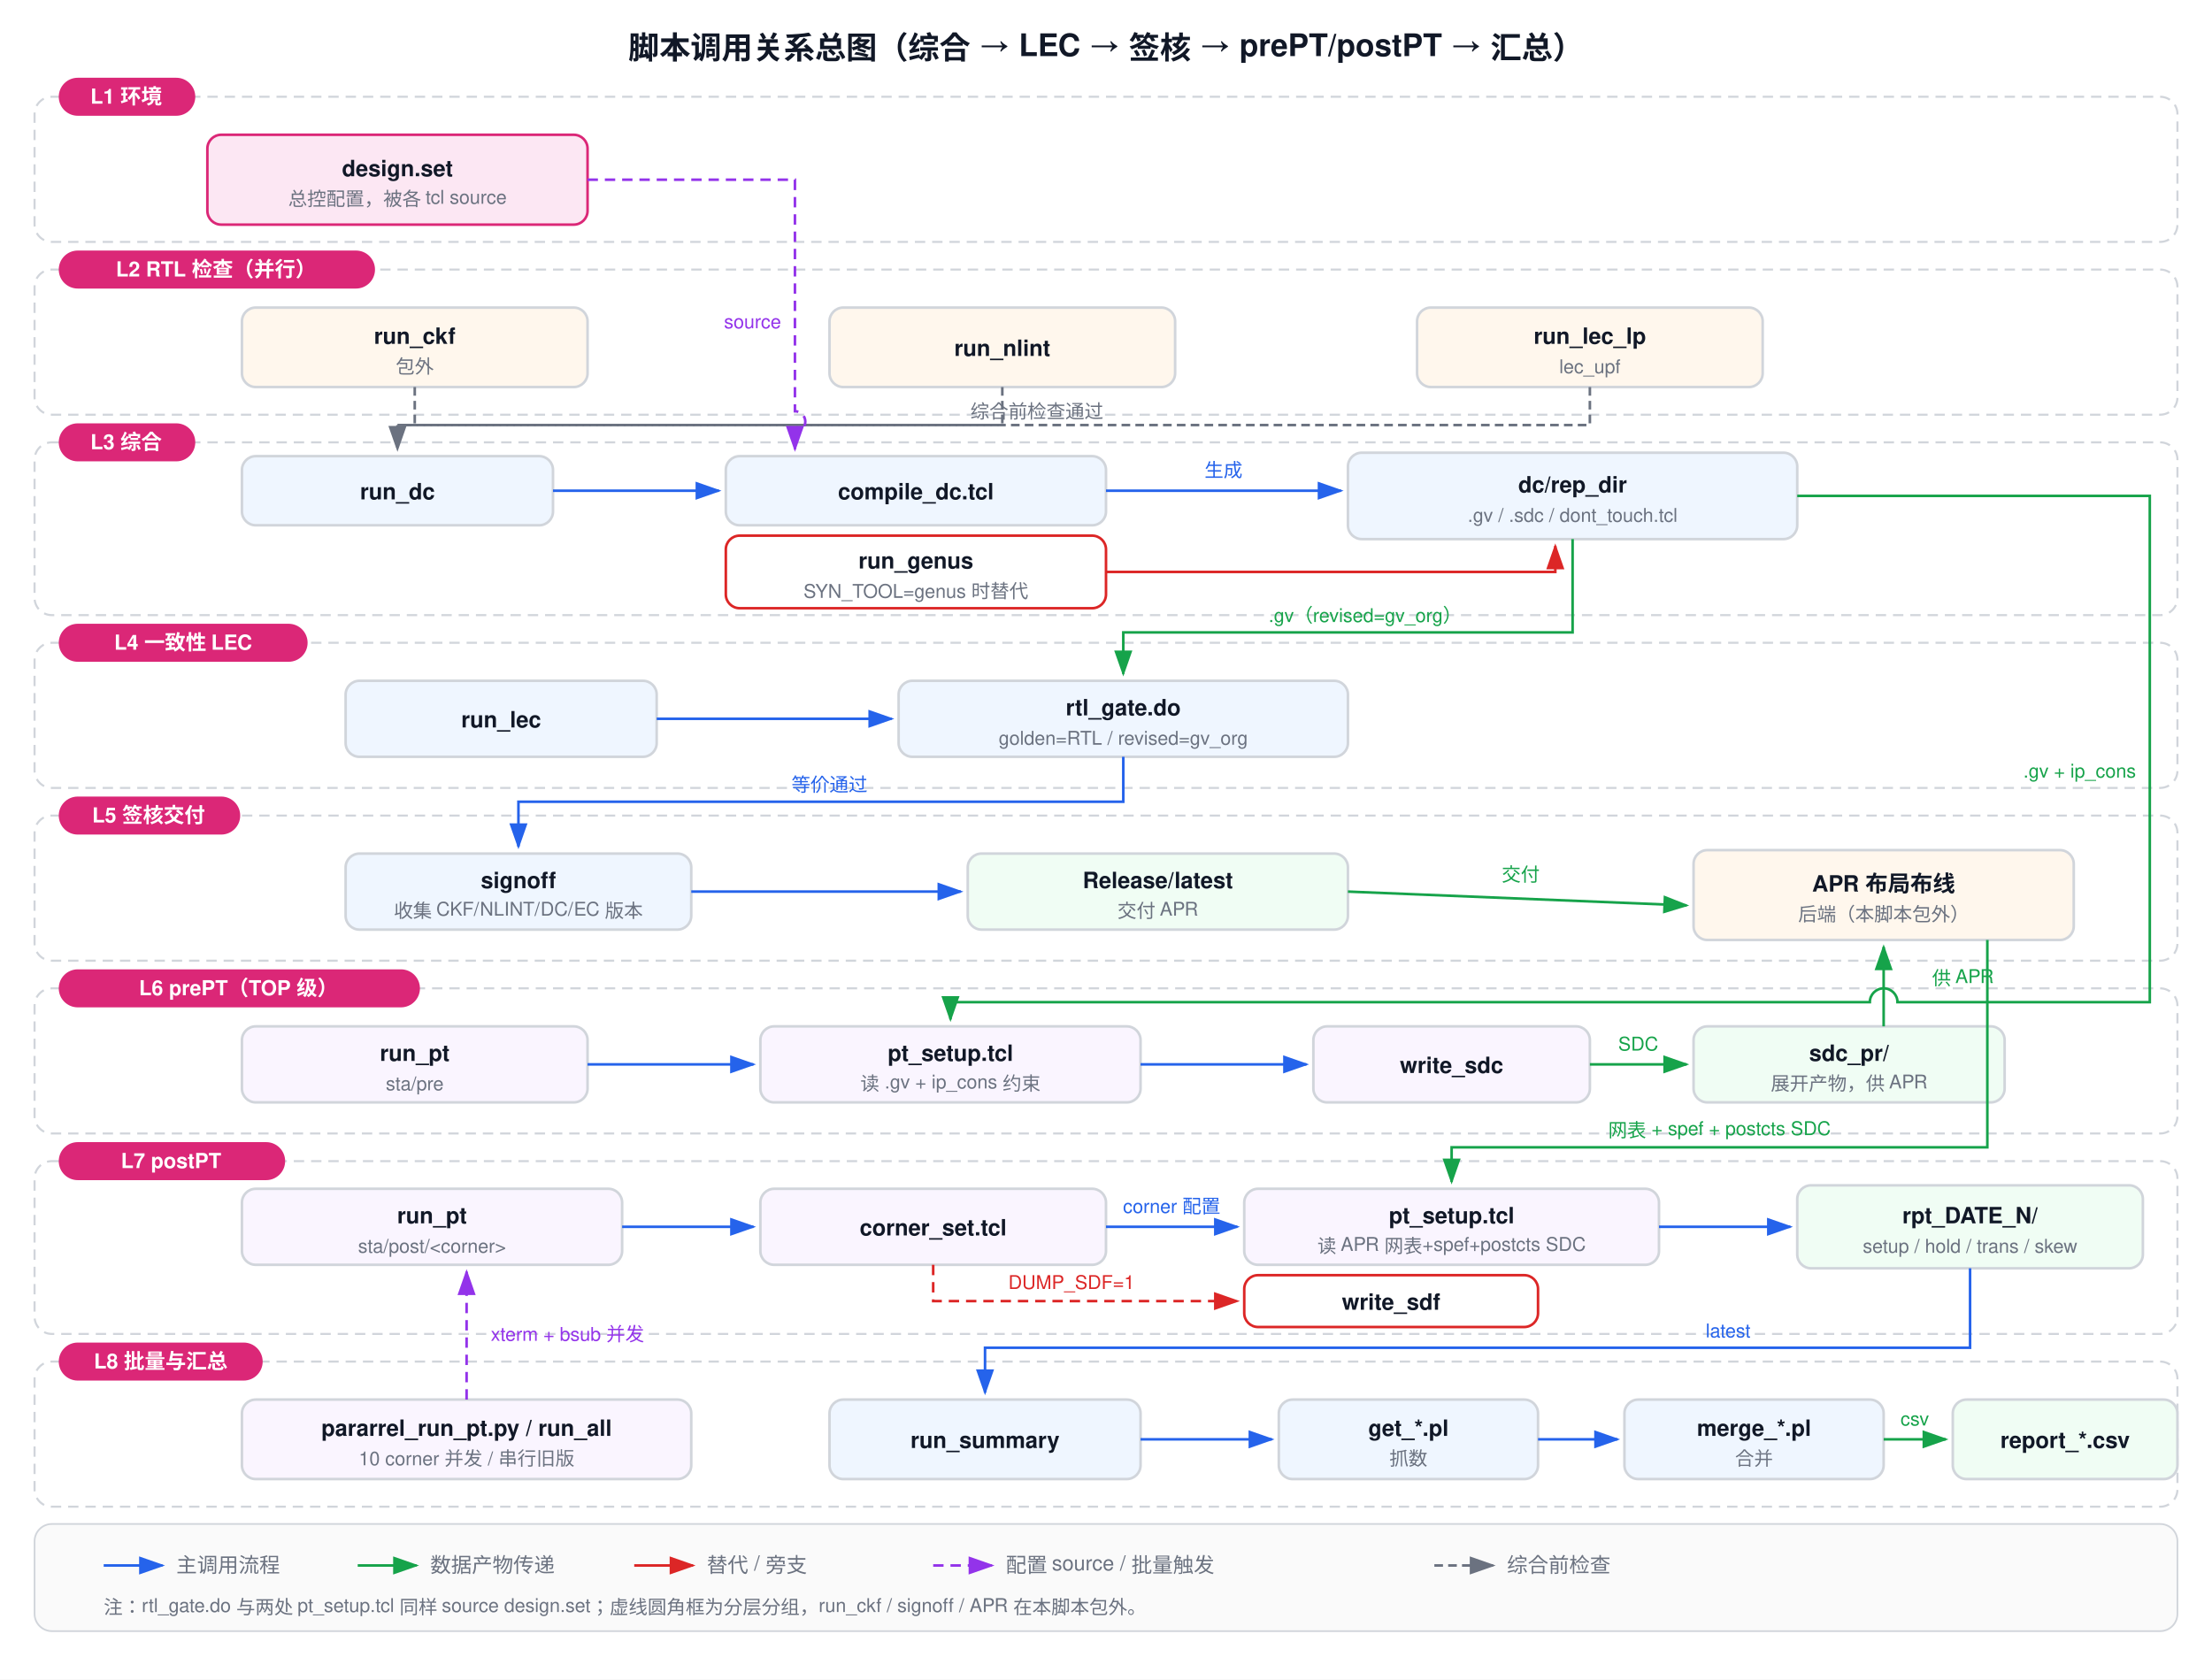
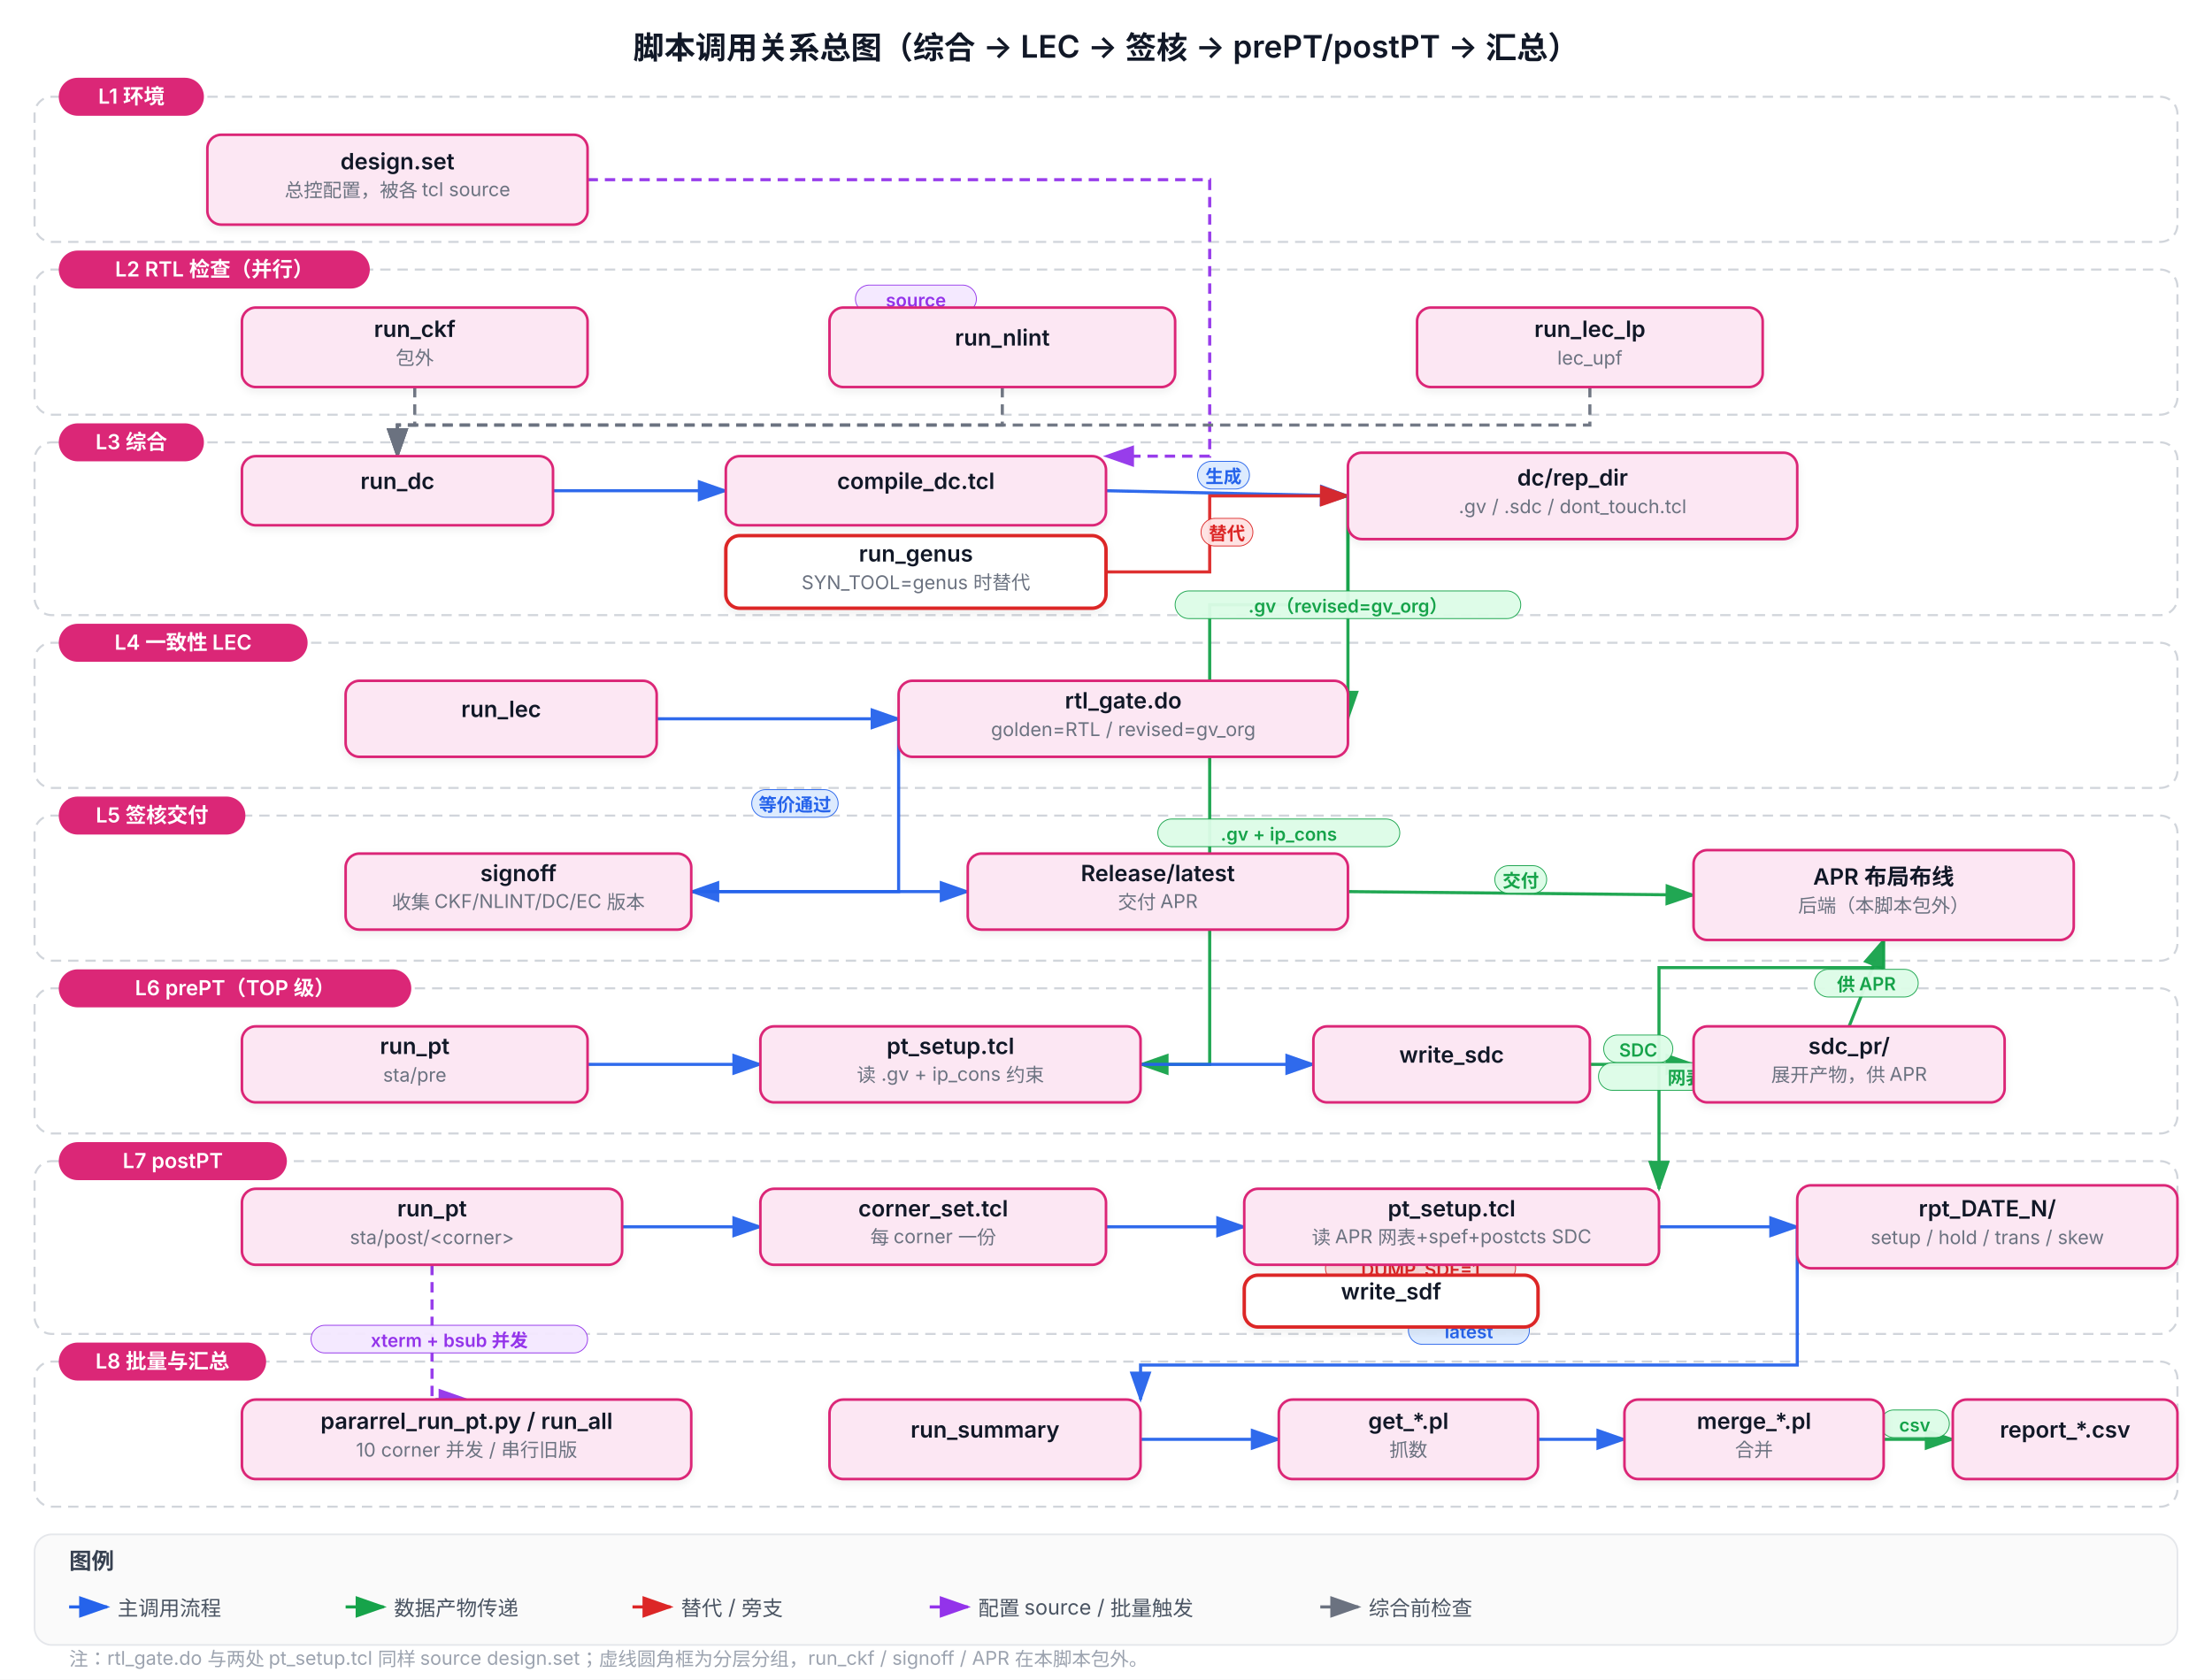
- <svg xmlns="http://www.w3.org/2000/svg" viewBox="0 0 1280 972" width="1280" height="972">
+ <svg xmlns="http://www.w3.org/2000/svg" viewBox="0 0 1280 972" width="1280" height="972" role="img" aria-label="脚本调用关系总图">
  <style>
-     text { font-family: 'Helvetica Neue', Helvetica, Arial, 'PingFang SC', 'Microsoft YaHei', 'Microsoft JhengHei', 'SimHei', sans-serif; }
+     text { font-family: -apple-system, BlinkMacSystemFont, "Segoe UI", "PingFang SC", "Microsoft YaHei", sans-serif; }
+     .node { transition: all 0.2s ease; }
+     .node:hover rect { filter: drop-shadow(0 4px 8px rgba(0,0,0,0.12)); stroke-width: 2.2; }
+     .node:hover text { fill: #db2777; }
  </style>
  <defs>
+     <filter id="soft-shadow" x="-20%" y="-20%" width="140%" height="140%">
+       <feDropShadow dx="0" dy="2" stdDeviation="2.5" flood-color="#000000" flood-opacity="0.07" />
+     </filter>
    <marker id="arrow-blue" markerWidth="10" markerHeight="7" refX="9" refY="3.5" orient="auto">
      <polygon points="0 0, 10 3.5, 0 7" fill="#2563eb" />
    </marker>
    <marker id="arrow-green" markerWidth="10" markerHeight="7" refX="9" refY="3.5" orient="auto">
      <polygon points="0 0, 10 3.5, 0 7" fill="#16a34a" />
    </marker>
    <marker id="arrow-red" markerWidth="10" markerHeight="7" refX="9" refY="3.5" orient="auto">
      <polygon points="0 0, 10 3.5, 0 7" fill="#dc2626" />
    </marker>
    <marker id="arrow-purple" markerWidth="10" markerHeight="7" refX="9" refY="3.5" orient="auto">
      <polygon points="0 0, 10 3.5, 0 7" fill="#9333ea" />
    </marker>
    <marker id="arrow-gray" markerWidth="10" markerHeight="7" refX="9" refY="3.5" orient="auto">
      <polygon points="0 0, 10 3.5, 0 7" fill="#6b7280" />
    </marker>
  </defs>
  <rect width="1280" height="972" fill="#ffffff" />
-   <text x="640" y="34" text-anchor="middle" font-size="18" font-weight="600" fill="#111827">脚本调用关系总图（综合 → LEC → 签核 → prePT/postPT → 汇总）</text>
+   <text x="640.0" y="34" text-anchor="middle" font-size="18" font-weight="600" fill="#111827">脚本调用关系总图（综合 → LEC → 签核 → prePT/postPT → 汇总）</text>
  <rect x="20" y="56" width="1240" height="84" rx="10" ry="10" fill="none" stroke="#d1d5db" stroke-width="1.2" stroke-dasharray="6,4" />
-   <rect x="34" y="45" width="79" height="22" rx="11" ry="11" fill="#db2777" />
-   <text x="73" y="60" text-anchor="middle" font-size="12" font-weight="600" fill="#ffffff">L1 环境</text>
+   <rect x="34" y="45" width="84" height="22" rx="11" ry="11" fill="#db2777" />
+   <text x="76.0" y="60" text-anchor="middle" font-size="12" font-weight="600" fill="#ffffff">L1 环境</text>
  <rect x="20" y="156" width="1240" height="84" rx="10" ry="10" fill="none" stroke="#d1d5db" stroke-width="1.2" stroke-dasharray="6,4" />
-   <rect x="34" y="145" width="183" height="22" rx="11" ry="11" fill="#db2777" />
-   <text x="125" y="160" text-anchor="middle" font-size="12" font-weight="600" fill="#ffffff">L2 RTL 检查（并行）</text>
+   <rect x="34" y="145" width="180" height="22" rx="11" ry="11" fill="#db2777" />
+   <text x="124.0" y="160" text-anchor="middle" font-size="12" font-weight="600" fill="#ffffff">L2 RTL 检查（并行）</text>
  <rect x="20" y="256" width="1240" height="100" rx="10" ry="10" fill="none" stroke="#d1d5db" stroke-width="1.2" stroke-dasharray="6,4" />
-   <rect x="34" y="245" width="79" height="22" rx="11" ry="11" fill="#db2777" />
-   <text x="73" y="260" text-anchor="middle" font-size="12" font-weight="600" fill="#ffffff">L3 综合</text>
+   <rect x="34" y="245" width="84" height="22" rx="11" ry="11" fill="#db2777" />
+   <text x="76.0" y="260" text-anchor="middle" font-size="12" font-weight="600" fill="#ffffff">L3 综合</text>
  <rect x="20" y="372" width="1240" height="84" rx="10" ry="10" fill="none" stroke="#d1d5db" stroke-width="1.2" stroke-dasharray="6,4" />
  <rect x="34" y="361" width="144" height="22" rx="11" ry="11" fill="#db2777" />
-   <text x="106" y="376" text-anchor="middle" font-size="12" font-weight="600" fill="#ffffff">L4 一致性 LEC</text>
+   <text x="106.0" y="376" text-anchor="middle" font-size="12" font-weight="600" fill="#ffffff">L4 一致性 LEC</text>
  <rect x="20" y="472" width="1240" height="84" rx="10" ry="10" fill="none" stroke="#d1d5db" stroke-width="1.2" stroke-dasharray="6,4" />
-   <rect x="34" y="461" width="105" height="22" rx="11" ry="11" fill="#db2777" />
-   <text x="86" y="476" text-anchor="middle" font-size="12" font-weight="600" fill="#ffffff">L5 签核交付</text>
+   <rect x="34" y="461" width="108" height="22" rx="11" ry="11" fill="#db2777" />
+   <text x="88.0" y="476" text-anchor="middle" font-size="12" font-weight="600" fill="#ffffff">L5 签核交付</text>
  <rect x="20" y="572" width="1240" height="84" rx="10" ry="10" fill="none" stroke="#d1d5db" stroke-width="1.2" stroke-dasharray="6,4" />
-   <rect x="34" y="561" width="209" height="22" rx="11" ry="11" fill="#db2777" />
-   <text x="138" y="576" text-anchor="middle" font-size="12" font-weight="600" fill="#ffffff">L6 prePT（TOP 级）</text>
+   <rect x="34" y="561" width="204" height="22" rx="11" ry="11" fill="#db2777" />
+   <text x="136.0" y="576" text-anchor="middle" font-size="12" font-weight="600" fill="#ffffff">L6 prePT（TOP 级）</text>
  <rect x="20" y="672" width="1240" height="100" rx="10" ry="10" fill="none" stroke="#d1d5db" stroke-width="1.2" stroke-dasharray="6,4" />
-   <rect x="34" y="661" width="131" height="22" rx="11" ry="11" fill="#db2777" />
-   <text x="99" y="676" text-anchor="middle" font-size="12" font-weight="600" fill="#ffffff">L7 postPT</text>
+   <rect x="34" y="661" width="132" height="22" rx="11" ry="11" fill="#db2777" />
+   <text x="100.0" y="676" text-anchor="middle" font-size="12" font-weight="600" fill="#ffffff">L7 postPT</text>
  <rect x="20" y="788" width="1240" height="84" rx="10" ry="10" fill="none" stroke="#d1d5db" stroke-width="1.2" stroke-dasharray="6,4" />
-   <rect x="34" y="777" width="118" height="22" rx="11" ry="11" fill="#db2777" />
-   <text x="93" y="792" text-anchor="middle" font-size="12" font-weight="600" fill="#ffffff">L8 批量与汇总</text>
-   <rect x="120" y="78" width="220" height="52" rx="8" ry="8" fill="#fce7f3" stroke="#db2777" stroke-width="1.5" />
-   <text x="230" y="102" text-anchor="middle" font-size="13" font-weight="600" fill="#111827">design.set</text>
-   <text x="230" y="119" text-anchor="middle" font-size="11" fill="#6b7280">总控配置，被各 tcl source</text>
-   <rect x="140" y="178" width="200" height="46" rx="8" ry="8" fill="#fff7ed" stroke="#d1d5db" stroke-width="1.5" />
-   <text x="240" y="199" text-anchor="middle" font-size="13" font-weight="600" fill="#111827">run_ckf</text>
-   <text x="240" y="216" text-anchor="middle" font-size="11" fill="#6b7280">包外</text>
-   <rect x="480" y="178" width="200" height="46" rx="8" ry="8" fill="#fff7ed" stroke="#d1d5db" stroke-width="1.5" />
-   <text x="580" y="206" text-anchor="middle" font-size="13" font-weight="600" fill="#111827">run_nlint</text>
-   <rect x="820" y="178" width="200" height="46" rx="8" ry="8" fill="#fff7ed" stroke="#d1d5db" stroke-width="1.5" />
-   <text x="920" y="199" text-anchor="middle" font-size="13" font-weight="600" fill="#111827">run_lec_lp</text>
-   <text x="920" y="216" text-anchor="middle" font-size="11" fill="#6b7280">lec_upf</text>
-   <rect x="140" y="264" width="180" height="40" rx="8" ry="8" fill="#eff6ff" stroke="#d1d5db" stroke-width="1.5" />
-   <text x="230" y="289" text-anchor="middle" font-size="13" font-weight="600" fill="#111827">run_dc</text>
-   <rect x="420" y="264" width="220" height="40" rx="8" ry="8" fill="#eff6ff" stroke="#d1d5db" stroke-width="1.5" />
-   <text x="530" y="289" text-anchor="middle" font-size="13" font-weight="600" fill="#111827">compile_dc.tcl</text>
-   <rect x="780" y="262" width="260" height="50" rx="8" ry="8" fill="#eff6ff" stroke="#d1d5db" stroke-width="1.5" />
-   <text x="910" y="285" text-anchor="middle" font-size="13" font-weight="600" fill="#111827">dc/rep_dir</text>
-   <text x="910" y="302" text-anchor="middle" font-size="11" fill="#6b7280">.gv / .sdc / dont_touch.tcl</text>
-   <rect x="420" y="310" width="220" height="42" rx="8" ry="8" fill="#ffffff" stroke="#dc2626" stroke-width="1.5" />
-   <text x="530" y="329" text-anchor="middle" font-size="13" font-weight="600" fill="#111827">run_genus</text>
-   <text x="530" y="346" text-anchor="middle" font-size="11" fill="#6b7280">SYN_TOOL=genus 时替代</text>
-   <rect x="200" y="394" width="180" height="44" rx="8" ry="8" fill="#eff6ff" stroke="#d1d5db" stroke-width="1.5" />
-   <text x="290" y="421" text-anchor="middle" font-size="13" font-weight="600" fill="#111827">run_lec</text>
-   <rect x="520" y="394" width="260" height="44" rx="8" ry="8" fill="#eff6ff" stroke="#d1d5db" stroke-width="1.5" />
-   <text x="650" y="414" text-anchor="middle" font-size="13" font-weight="600" fill="#111827">rtl_gate.do</text>
-   <text x="650" y="431" text-anchor="middle" font-size="11" fill="#6b7280">golden=RTL / revised=gv_org</text>
-   <rect x="200" y="494" width="200" height="44" rx="8" ry="8" fill="#eff6ff" stroke="#d1d5db" stroke-width="1.5" />
-   <text x="300" y="514" text-anchor="middle" font-size="13" font-weight="600" fill="#111827">signoff</text>
-   <text x="300" y="531" text-anchor="middle" font-size="11" fill="#6b7280">收集 CKF/NLINT/DC/EC 版本</text>
-   <rect x="560" y="494" width="220" height="44" rx="8" ry="8" fill="#f0fdf4" stroke="#d1d5db" stroke-width="1.5" />
-   <text x="670" y="514" text-anchor="middle" font-size="13" font-weight="600" fill="#111827">Release/latest</text>
-   <text x="670" y="531" text-anchor="middle" font-size="11" fill="#6b7280">交付 APR</text>
-   <rect x="980" y="492" width="220" height="52" rx="8" ry="8" fill="#fff7ed" stroke="#d1d5db" stroke-width="1.5" />
-   <text x="1090" y="516" text-anchor="middle" font-size="13" font-weight="600" fill="#111827">APR 布局布线</text>
-   <text x="1090" y="533" text-anchor="middle" font-size="11" fill="#6b7280">后端（本脚本包外）</text>
-   <rect x="140" y="594" width="200" height="44" rx="8" ry="8" fill="#faf5ff" stroke="#d1d5db" stroke-width="1.5" />
-   <text x="240" y="614" text-anchor="middle" font-size="13" font-weight="600" fill="#111827">run_pt</text>
-   <text x="240" y="631" text-anchor="middle" font-size="11" fill="#6b7280">sta/pre</text>
-   <rect x="440" y="594" width="220" height="44" rx="8" ry="8" fill="#faf5ff" stroke="#d1d5db" stroke-width="1.5" />
-   <text x="550" y="614" text-anchor="middle" font-size="13" font-weight="600" fill="#111827">pt_setup.tcl</text>
-   <text x="550" y="631" text-anchor="middle" font-size="11" fill="#6b7280">读 .gv + ip_cons 约束</text>
-   <rect x="760" y="594" width="160" height="44" rx="8" ry="8" fill="#faf5ff" stroke="#d1d5db" stroke-width="1.5" />
-   <text x="840" y="621" text-anchor="middle" font-size="13" font-weight="600" fill="#111827">write_sdc</text>
-   <rect x="980" y="594" width="180" height="44" rx="8" ry="8" fill="#f0fdf4" stroke="#d1d5db" stroke-width="1.5" />
-   <text x="1070" y="614" text-anchor="middle" font-size="13" font-weight="600" fill="#111827">sdc_pr/</text>
-   <text x="1070" y="631" text-anchor="middle" font-size="11" fill="#6b7280">展开产物，供 APR</text>
-   <rect x="140" y="688" width="220" height="44" rx="8" ry="8" fill="#faf5ff" stroke="#d1d5db" stroke-width="1.5" />
-   <text x="250" y="708" text-anchor="middle" font-size="13" font-weight="600" fill="#111827">run_pt</text>
-   <text x="250" y="725" text-anchor="middle" font-size="11" fill="#6b7280">sta/post/&lt;corner&gt;</text>
-   <rect x="440" y="688" width="200" height="44" rx="8" ry="8" fill="#faf5ff" stroke="#d1d5db" stroke-width="1.5" />
-   <text x="540" y="715" text-anchor="middle" font-size="13" font-weight="600" fill="#111827">corner_set.tcl</text>
-   <rect x="720" y="688" width="240" height="44" rx="8" ry="8" fill="#faf5ff" stroke="#d1d5db" stroke-width="1.5" />
-   <text x="840" y="708" text-anchor="middle" font-size="13" font-weight="600" fill="#111827">pt_setup.tcl</text>
-   <text x="840" y="725" text-anchor="middle" font-size="11" fill="#6b7280">读 APR 网表+spef+postcts SDC</text>
-   <rect x="1040" y="686" width="200" height="48" rx="8" ry="8" fill="#f0fdf4" stroke="#d1d5db" stroke-width="1.5" />
-   <text x="1140" y="708" text-anchor="middle" font-size="13" font-weight="600" fill="#111827">rpt_DATE_N/</text>
-   <text x="1140" y="725" text-anchor="middle" font-size="11" fill="#6b7280">setup / hold / trans / skew</text>
-   <rect x="720" y="738" width="170" height="30" rx="8" ry="8" fill="#ffffff" stroke="#dc2626" stroke-width="1.5" />
-   <text x="805" y="758" text-anchor="middle" font-size="13" font-weight="600" fill="#111827">write_sdf</text>
-   <rect x="140" y="810" width="260" height="46" rx="8" ry="8" fill="#faf5ff" stroke="#d1d5db" stroke-width="1.5" />
-   <text x="270" y="831" text-anchor="middle" font-size="13" font-weight="600" fill="#111827">pararrel_run_pt.py / run_all</text>
-   <text x="270" y="848" text-anchor="middle" font-size="11" fill="#6b7280">10 corner 并发 / 串行旧版</text>
-   <rect x="480" y="810" width="180" height="46" rx="8" ry="8" fill="#eff6ff" stroke="#d1d5db" stroke-width="1.5" />
-   <text x="570" y="838" text-anchor="middle" font-size="13" font-weight="600" fill="#111827">run_summary</text>
-   <rect x="740" y="810" width="150" height="46" rx="8" ry="8" fill="#eff6ff" stroke="#d1d5db" stroke-width="1.5" />
-   <text x="815" y="831" text-anchor="middle" font-size="13" font-weight="600" fill="#111827">get_*.pl</text>
-   <text x="815" y="848" text-anchor="middle" font-size="11" fill="#6b7280">抓数</text>
-   <rect x="940" y="810" width="150" height="46" rx="8" ry="8" fill="#eff6ff" stroke="#d1d5db" stroke-width="1.5" />
-   <text x="1015" y="831" text-anchor="middle" font-size="13" font-weight="600" fill="#111827">merge_*.pl</text>
-   <text x="1015" y="848" text-anchor="middle" font-size="11" fill="#6b7280">合并</text>
-   <rect x="1130" y="810" width="130" height="46" rx="8" ry="8" fill="#f0fdf4" stroke="#d1d5db" stroke-width="1.5" />
-   <text x="1195" y="838" text-anchor="middle" font-size="13" font-weight="600" fill="#111827">report_*.csv</text>
-   <path d="M 240,224 L 240,246 L 230,246" fill="none" stroke="#6b7280" stroke-width="1.5" stroke-dasharray="5,3" />
-   <path d="M 580,224 L 580,246 L 230,246" fill="none" stroke="#6b7280" stroke-width="1.5" stroke-dasharray="5,3" />
-   <path d="M 920,224 L 920,246 L 230,246" fill="none" stroke="#6b7280" stroke-width="1.5" stroke-dasharray="5,3" />
-   <path d="M 230,246 L 230,260" fill="none" stroke="#6b7280" stroke-width="1.5" stroke-dasharray="5,3" marker-end="url(#arrow-gray)" />
-   <text x="600" y="242" text-anchor="middle" font-size="11" fill="#6b7280">综合前检查通过</text>
-   <path d="M 340,104 L 460,104 L 460,238 A 6,6 0 0 1 460,250 L 460,260" fill="none" stroke="#9333ea" stroke-width="1.5" stroke-dasharray="6,4" marker-end="url(#arrow-purple)" />
-   <text x="452" y="190" text-anchor="end" font-size="11" fill="#9333ea">source</text>
-   <path d="M 320,284 L 416,284" fill="none" stroke="#2563eb" stroke-width="1.5" marker-end="url(#arrow-blue)" />
-   <path d="M 640,284 L 776,284" fill="none" stroke="#2563eb" stroke-width="1.5" marker-end="url(#arrow-blue)" />
-   <text x="708" y="276" text-anchor="middle" font-size="11" fill="#2563eb">生成</text>
-   <path d="M 640,331 L 900,331 L 900,316" fill="none" stroke="#dc2626" stroke-width="1.5" marker-end="url(#arrow-red)" />
-   <path d="M 910,312 L 910,366 L 650,366 L 650,390" fill="none" stroke="#16a34a" stroke-width="1.5" marker-end="url(#arrow-green)" />
-   <text x="790" y="360" text-anchor="middle" font-size="11" fill="#16a34a">.gv（revised=gv_org）</text>
-   <path d="M 380,416 L 516,416" fill="none" stroke="#2563eb" stroke-width="1.5" marker-end="url(#arrow-blue)" />
-   <path d="M 650,438 L 650,464 L 300,464 L 300,490" fill="none" stroke="#2563eb" stroke-width="1.5" marker-end="url(#arrow-blue)" />
-   <text x="480" y="458" text-anchor="middle" font-size="11" fill="#2563eb">等价通过</text>
-   <path d="M 400,516 L 556,516" fill="none" stroke="#2563eb" stroke-width="1.5" marker-end="url(#arrow-blue)" />
-   <path d="M 780,516 L 976,524" fill="none" stroke="#16a34a" stroke-width="1.5" marker-end="url(#arrow-green)" />
-   <text x="880" y="510" text-anchor="middle" font-size="11" fill="#16a34a">交付</text>
-   <path d="M 1040,287 L 1244,287 L 1244,580 L 1098,580 A 6,6 0 0 0 1082,580 L 550,580 L 550,590" fill="none" stroke="#16a34a" stroke-width="1.5" marker-end="url(#arrow-green)" />
-   <text x="1236" y="450" text-anchor="end" font-size="11" fill="#16a34a">.gv + ip_cons</text>
-   <path d="M 340,616 L 436,616" fill="none" stroke="#2563eb" stroke-width="1.5" marker-end="url(#arrow-blue)" />
-   <path d="M 660,616 L 756,616" fill="none" stroke="#2563eb" stroke-width="1.5" marker-end="url(#arrow-blue)" />
-   <path d="M 920,616 L 976,616" fill="none" stroke="#16a34a" stroke-width="1.5" marker-end="url(#arrow-green)" />
-   <text x="948" y="608" text-anchor="middle" font-size="11" fill="#16a34a">SDC</text>
-   <path d="M 1090,594 L 1090,548" fill="none" stroke="#16a34a" stroke-width="1.5" marker-end="url(#arrow-green)" />
-   <text x="1118" y="570" text-anchor="start" font-size="11" fill="#16a34a">供 APR</text>
-   <path d="M 1150,544 L 1150,664 L 840,664 L 840,684" fill="none" stroke="#16a34a" stroke-width="1.5" marker-end="url(#arrow-green)" />
-   <text x="995" y="658" text-anchor="middle" font-size="11" fill="#16a34a">网表 + spef + postcts SDC</text>
-   <path d="M 360,710 L 436,710" fill="none" stroke="#2563eb" stroke-width="1.5" marker-end="url(#arrow-blue)" />
-   <path d="M 640,710 L 716,710" fill="none" stroke="#2563eb" stroke-width="1.5" marker-end="url(#arrow-blue)" />
-   <text x="678" y="702" text-anchor="middle" font-size="11" fill="#2563eb">corner 配置</text>
-   <path d="M 960,710 L 1036,710" fill="none" stroke="#2563eb" stroke-width="1.5" marker-end="url(#arrow-blue)" />
-   <path d="M 540,732 L 540,753 L 716,753" fill="none" stroke="#dc2626" stroke-width="1.5" stroke-dasharray="6,4" marker-end="url(#arrow-red)" />
-   <text x="620" y="746" text-anchor="middle" font-size="11" fill="#dc2626">DUMP_SDF=1</text>
-   <path d="M 270,810 L 270,736" fill="none" stroke="#9333ea" stroke-width="1.5" stroke-dasharray="6,4" marker-end="url(#arrow-purple)" />
-   <text x="284" y="776" text-anchor="start" font-size="11" fill="#9333ea">xterm + bsub 并发</text>
-   <path d="M 1140,734 L 1140,780 L 570,780 L 570,806" fill="none" stroke="#2563eb" stroke-width="1.5" marker-end="url(#arrow-blue)" />
-   <text x="1000" y="774" text-anchor="middle" font-size="11" fill="#2563eb">latest</text>
-   <path d="M 660,833 L 736,833" fill="none" stroke="#2563eb" stroke-width="1.5" marker-end="url(#arrow-blue)" />
-   <path d="M 890,833 L 936,833" fill="none" stroke="#2563eb" stroke-width="1.5" marker-end="url(#arrow-blue)" />
-   <path d="M 1090,833 L 1126,833" fill="none" stroke="#16a34a" stroke-width="1.5" marker-end="url(#arrow-green)" />
-   <text x="1108" y="825" text-anchor="middle" font-size="11" fill="#16a34a">csv</text>
-   <rect x="20" y="882" width="1240" height="62" rx="10" ry="10" fill="#fafafa" stroke="#d1d5db" stroke-width="1" />
-   <line x1="60" y1="906" x2="94" y2="906" stroke="#2563eb" stroke-width="1.5" marker-end="url(#arrow-blue)" />
-   <text x="102" y="910" font-size="12" fill="#6b7280">主调用流程</text>
-   <line x1="207" y1="906" x2="241" y2="906" stroke="#16a34a" stroke-width="1.5" marker-end="url(#arrow-green)" />
-   <text x="249" y="910" font-size="12" fill="#6b7280">数据产物传递</text>
-   <line x1="367" y1="906" x2="401" y2="906" stroke="#dc2626" stroke-width="1.5" marker-end="url(#arrow-red)" />
-   <text x="409" y="910" font-size="12" fill="#6b7280">替代 / 旁支</text>
-   <line x1="540" y1="906" x2="574" y2="906" stroke="#9333ea" stroke-width="1.5" stroke-dasharray="6,4" marker-end="url(#arrow-purple)" />
-   <text x="582" y="910" font-size="12" fill="#6b7280">配置 source / 批量触发</text>
-   <line x1="830" y1="906" x2="864" y2="906" stroke="#6b7280" stroke-width="1.5" stroke-dasharray="5,3" marker-end="url(#arrow-gray)" />
-   <text x="872" y="910" font-size="12" fill="#6b7280">综合前检查</text>
-   <text x="60" y="934" font-size="11" fill="#6b7280">注：rtl_gate.do 与两处 pt_setup.tcl 同样 source design.set；虚线圆角框为分层分组，run_ckf / signoff / APR 在本脚本包外。</text>
+   <rect x="34" y="777" width="120" height="22" rx="11" ry="11" fill="#db2777" />
+   <text x="94.0" y="792" text-anchor="middle" font-size="12" font-weight="600" fill="#ffffff">L8 批量与汇总</text>
+   <g class="edges">
+     <path id="edge-0" d="M 340,104 L 700,104 L 700,264 L 640,264" fill="none" stroke="#9333ea" stroke-width="1.8" stroke-dasharray="6,4" marker-end="url(#arrow-purple)" opacity="0.95" />
+     <path id="edge-1" d="M 240,224 L 240,246 L 230,246 L 230,264" fill="none" stroke="#6b7280" stroke-width="1.8" stroke-dasharray="6,4" marker-end="url(#arrow-gray)" opacity="0.95" />
+     <path id="edge-2" d="M 580,224 L 580,246 L 230,246 L 230,264" fill="none" stroke="#6b7280" stroke-width="1.8" stroke-dasharray="6,4" marker-end="url(#arrow-gray)" opacity="0.95" />
+     <path id="edge-3" d="M 920,224 L 920,246 L 230,246 L 230,264" fill="none" stroke="#6b7280" stroke-width="1.8" stroke-dasharray="6,4" marker-end="url(#arrow-gray)" opacity="0.95" />
+     <path id="edge-4" d="M 320,284 L 420,284" fill="none" stroke="#2563eb" stroke-width="1.8" stroke-dasharray="none" marker-end="url(#arrow-blue)" opacity="0.95" />
+     <path id="edge-5" d="M 640,284 L 780,287" fill="none" stroke="#2563eb" stroke-width="1.8" stroke-dasharray="none" marker-end="url(#arrow-blue)" opacity="0.95" />
+     <path id="edge-6" d="M 640,331 L 700,331 L 700,287 L 780,287" fill="none" stroke="#dc2626" stroke-width="1.8" stroke-dasharray="none" marker-end="url(#arrow-red)" opacity="0.95" />
+     <path id="edge-7" d="M 780,287 L 780,416" fill="none" stroke="#16a34a" stroke-width="1.8" stroke-dasharray="none" marker-end="url(#arrow-green)" opacity="0.95" />
+     <path id="edge-8" d="M 380,416 L 520,416" fill="none" stroke="#2563eb" stroke-width="1.8" stroke-dasharray="none" marker-end="url(#arrow-blue)" opacity="0.95" />
+     <path id="edge-9" d="M 520,416 L 520,516 L 400,516" fill="none" stroke="#2563eb" stroke-width="1.8" stroke-dasharray="none" marker-end="url(#arrow-blue)" opacity="0.95" />
+     <path id="edge-10" d="M 400,516 L 560,516" fill="none" stroke="#2563eb" stroke-width="1.8" stroke-dasharray="none" marker-end="url(#arrow-blue)" opacity="0.95" />
+     <path id="edge-11" d="M 780,516 L 980,518" fill="none" stroke="#16a34a" stroke-width="1.8" stroke-dasharray="none" marker-end="url(#arrow-green)" opacity="0.95" />
+     <path id="edge-12" d="M 780,287 L 780,350 L 700,350 L 700,616 L 660,616" fill="none" stroke="#16a34a" stroke-width="1.8" stroke-dasharray="none" marker-end="url(#arrow-green)" opacity="0.95" />
+     <path id="edge-13" d="M 340,616 L 440,616" fill="none" stroke="#2563eb" stroke-width="1.8" stroke-dasharray="none" marker-end="url(#arrow-blue)" opacity="0.95" />
+     <path id="edge-14" d="M 660,616 L 760,616" fill="none" stroke="#2563eb" stroke-width="1.8" stroke-dasharray="none" marker-end="url(#arrow-blue)" opacity="0.95" />
+     <path id="edge-15" d="M 920,616 L 980,616" fill="none" stroke="#16a34a" stroke-width="1.8" stroke-dasharray="none" marker-end="url(#arrow-green)" opacity="0.95" />
+     <path id="edge-16" d="M 1070,594 L 1090,544" fill="none" stroke="#16a34a" stroke-width="1.8" stroke-dasharray="none" marker-end="url(#arrow-green)" opacity="0.95" />
+     <path id="edge-17" d="M 1090,544 L 1090,560 L 960,560 L 960,688" fill="none" stroke="#16a34a" stroke-width="1.8" stroke-dasharray="none" marker-end="url(#arrow-green)" opacity="0.95" />
+     <path id="edge-18" d="M 360,710 L 440,710" fill="none" stroke="#2563eb" stroke-width="1.8" stroke-dasharray="none" marker-end="url(#arrow-blue)" opacity="0.95" />
+     <path id="edge-19" d="M 640,710 L 720,710" fill="none" stroke="#2563eb" stroke-width="1.8" stroke-dasharray="none" marker-end="url(#arrow-blue)" opacity="0.95" />
+     <path id="edge-20" d="M 960,710 L 1040,710" fill="none" stroke="#2563eb" stroke-width="1.8" stroke-dasharray="none" marker-end="url(#arrow-blue)" opacity="0.95" />
+     <path id="edge-21" d="M 840,732 L 805,738" fill="none" stroke="#dc2626" stroke-width="1.8" stroke-dasharray="none" marker-end="url(#arrow-red)" opacity="0.95" />
+     <path id="edge-22" d="M 250,732 L 250,810 L 270,810" fill="none" stroke="#9333ea" stroke-width="1.8" stroke-dasharray="6,4" marker-end="url(#arrow-purple)" opacity="0.95" />
+     <path id="edge-23" d="M 1040,710 L 1040,790 L 660,790 L 660,810" fill="none" stroke="#2563eb" stroke-width="1.8" stroke-dasharray="none" marker-end="url(#arrow-blue)" opacity="0.95" />
+     <path id="edge-24" d="M 660,833 L 740,833" fill="none" stroke="#2563eb" stroke-width="1.8" stroke-dasharray="none" marker-end="url(#arrow-blue)" opacity="0.95" />
+     <path id="edge-25" d="M 890,833 L 940,833" fill="none" stroke="#2563eb" stroke-width="1.8" stroke-dasharray="none" marker-end="url(#arrow-blue)" opacity="0.95" />
+     <path id="edge-26" d="M 1090,833 L 1130,833" fill="none" stroke="#16a34a" stroke-width="1.8" stroke-dasharray="none" marker-end="url(#arrow-green)" opacity="0.95" />
+   </g>
+   <rect x="495.0" y="165.0" width="70" height="16" rx="8" fill="#f3e8ff" stroke="#9333ea" stroke-width="0.5" opacity="0.95" />
+   <text x="530.0" y="177.5" text-anchor="middle" font-size="10.5" font-weight="600" fill="#9333ea">source</text>
+   <rect x="693.0" y="267.0" width="30" height="16" rx="8" fill="#dbeafe" stroke="#2563eb" stroke-width="0.5" opacity="0.95" />
+   <text x="708.0" y="279.5" text-anchor="middle" font-size="10.5" font-weight="600" fill="#2563eb">生成</text>
+   <rect x="695.0" y="300.0" width="30" height="16" rx="8" fill="#fee2e2" stroke="#dc2626" stroke-width="0.5" opacity="0.95" />
+   <text x="710.0" y="312.5" text-anchor="middle" font-size="10.5" font-weight="600" fill="#dc2626">替代</text>
+   <rect x="680.0" y="342.0" width="200" height="16" rx="8" fill="#dcfce7" stroke="#16a34a" stroke-width="0.5" opacity="0.95" />
+   <text x="780.0" y="354.5" text-anchor="middle" font-size="10.5" font-weight="600" fill="#16a34a">.gv（revised=gv_org）</text>
+   <rect x="435.0" y="457.0" width="50" height="16" rx="8" fill="#dbeafe" stroke="#2563eb" stroke-width="0.5" opacity="0.95" />
+   <text x="460.0" y="469.5" text-anchor="middle" font-size="10.5" font-weight="600" fill="#2563eb">等价通过</text>
+   <rect x="865.0" y="501.0" width="30" height="16" rx="8" fill="#dcfce7" stroke="#16a34a" stroke-width="0.5" opacity="0.95" />
+   <text x="880.0" y="513.5" text-anchor="middle" font-size="10.5" font-weight="600" fill="#16a34a">交付</text>
+   <rect x="670.0" y="474.0" width="140" height="16" rx="8" fill="#dcfce7" stroke="#16a34a" stroke-width="0.5" opacity="0.95" />
+   <text x="740.0" y="486.5" text-anchor="middle" font-size="10.5" font-weight="600" fill="#16a34a">.gv + ip_cons</text>
+   <rect x="928.0" y="599.0" width="40" height="16" rx="8" fill="#dcfce7" stroke="#16a34a" stroke-width="0.5" opacity="0.95" />
+   <text x="948.0" y="611.5" text-anchor="middle" font-size="10.5" font-weight="600" fill="#16a34a">SDC</text>
+   <rect x="1050.0" y="561.0" width="60" height="16" rx="8" fill="#dcfce7" stroke="#16a34a" stroke-width="0.5" opacity="0.95" />
+   <text x="1080.0" y="573.5" text-anchor="middle" font-size="10.5" font-weight="600" fill="#16a34a">供 APR</text>
+   <rect x="925.0" y="615.0" width="200" height="16" rx="8" fill="#dcfce7" stroke="#16a34a" stroke-width="0.5" opacity="0.95" />
+   <text x="1025.0" y="627.5" text-anchor="middle" font-size="10.5" font-weight="600" fill="#16a34a">网表+spef+postcts SDC</text>
+   <rect x="767.0" y="726.0" width="110" height="16" rx="8" fill="#fee2e2" stroke="#dc2626" stroke-width="0.5" opacity="0.95" />
+   <text x="822.0" y="738.5" text-anchor="middle" font-size="10.5" font-weight="600" fill="#dc2626">DUMP_SDF=1</text>
+   <rect x="180.0" y="767.0" width="160" height="16" rx="8" fill="#f3e8ff" stroke="#9333ea" stroke-width="0.5" opacity="0.95" />
+   <text x="260.0" y="779.5" text-anchor="middle" font-size="10.5" font-weight="600" fill="#9333ea">xterm + bsub 并发</text>
+   <rect x="815.0" y="762.0" width="70" height="16" rx="8" fill="#dbeafe" stroke="#2563eb" stroke-width="0.5" opacity="0.95" />
+   <text x="850.0" y="774.5" text-anchor="middle" font-size="10.5" font-weight="600" fill="#2563eb">latest</text>
+   <rect x="1088.0" y="816.0" width="40" height="16" rx="8" fill="#dcfce7" stroke="#16a34a" stroke-width="0.5" opacity="0.95" />
+   <text x="1108.0" y="828.5" text-anchor="middle" font-size="10.5" font-weight="600" fill="#16a34a">csv</text>
+   <g class="node">
+     <rect x="120" y="78" width="220" height="52" rx="8" ry="8" fill="#fce7f3" stroke="#db2777" stroke-width="1.5" filter="url(#soft-shadow)" />
+     <text x="230.0" y="98.0" text-anchor="middle" font-size="13" font-weight="600" fill="#111827">design.set</text>
+     <text x="230.0" y="114.0" text-anchor="middle" font-size="11" fill="#6b7280">总控配置，被各 tcl source</text>
+   </g>
+   <g class="node">
+     <rect x="140" y="178" width="200" height="46" rx="8" ry="8" fill="#fce7f3" stroke="#db2777" stroke-width="1.5" filter="url(#soft-shadow)" />
+     <text x="240.0" y="195.0" text-anchor="middle" font-size="13" font-weight="600" fill="#111827">run_ckf</text>
+     <text x="240.0" y="211.0" text-anchor="middle" font-size="11" fill="#6b7280">包外</text>
+   </g>
+   <g class="node">
+     <rect x="480" y="178" width="200" height="46" rx="8" ry="8" fill="#fce7f3" stroke="#db2777" stroke-width="1.5" filter="url(#soft-shadow)" />
+     <text x="580.0" y="200.0" text-anchor="middle" font-size="13" font-weight="600" fill="#111827">run_nlint</text>
+   </g>
+   <g class="node">
+     <rect x="820" y="178" width="200" height="46" rx="8" ry="8" fill="#fce7f3" stroke="#db2777" stroke-width="1.5" filter="url(#soft-shadow)" />
+     <text x="920.0" y="195.0" text-anchor="middle" font-size="13" font-weight="600" fill="#111827">run_lec_lp</text>
+     <text x="920.0" y="211.0" text-anchor="middle" font-size="11" fill="#6b7280">lec_upf</text>
+   </g>
+   <g class="node">
+     <rect x="140" y="264" width="180" height="40" rx="8" ry="8" fill="#fce7f3" stroke="#db2777" stroke-width="1.5" filter="url(#soft-shadow)" />
+     <text x="230.0" y="283.0" text-anchor="middle" font-size="13" font-weight="600" fill="#111827">run_dc</text>
+   </g>
+   <g class="node">
+     <rect x="420" y="264" width="220" height="40" rx="8" ry="8" fill="#fce7f3" stroke="#db2777" stroke-width="1.5" filter="url(#soft-shadow)" />
+     <text x="530.0" y="283.0" text-anchor="middle" font-size="13" font-weight="600" fill="#111827">compile_dc.tcl</text>
+   </g>
+   <g class="node">
+     <rect x="780" y="262" width="260" height="50" rx="8" ry="8" fill="#fce7f3" stroke="#db2777" stroke-width="1.5" filter="url(#soft-shadow)" />
+     <text x="910.0" y="281.0" text-anchor="middle" font-size="13" font-weight="600" fill="#111827">dc/rep_dir</text>
+     <text x="910.0" y="297.0" text-anchor="middle" font-size="11" fill="#6b7280">.gv / .sdc / dont_touch.tcl</text>
+   </g>
+   <g class="node">
+     <rect x="420" y="310" width="220" height="42" rx="8" ry="8" fill="#ffffff" stroke="#dc2626" stroke-width="2" filter="url(#soft-shadow)" />
+     <text x="530.0" y="325.0" text-anchor="middle" font-size="13" font-weight="600" fill="#111827">run_genus</text>
+     <text x="530.0" y="341.0" text-anchor="middle" font-size="11" fill="#6b7280">SYN_TOOL=genus 时替代</text>
+   </g>
+   <g class="node">
+     <rect x="200" y="394" width="180" height="44" rx="8" ry="8" fill="#fce7f3" stroke="#db2777" stroke-width="1.5" filter="url(#soft-shadow)" />
+     <text x="290.0" y="415.0" text-anchor="middle" font-size="13" font-weight="600" fill="#111827">run_lec</text>
+   </g>
+   <g class="node">
+     <rect x="520" y="394" width="260" height="44" rx="8" ry="8" fill="#fce7f3" stroke="#db2777" stroke-width="1.5" filter="url(#soft-shadow)" />
+     <text x="650.0" y="410.0" text-anchor="middle" font-size="13" font-weight="600" fill="#111827">rtl_gate.do</text>
+     <text x="650.0" y="426.0" text-anchor="middle" font-size="11" fill="#6b7280">golden=RTL / revised=gv_org</text>
+   </g>
+   <g class="node">
+     <rect x="200" y="494" width="200" height="44" rx="8" ry="8" fill="#fce7f3" stroke="#db2777" stroke-width="1.5" filter="url(#soft-shadow)" />
+     <text x="300.0" y="510.0" text-anchor="middle" font-size="13" font-weight="600" fill="#111827">signoff</text>
+     <text x="300.0" y="526.0" text-anchor="middle" font-size="11" fill="#6b7280">收集 CKF/NLINT/DC/EC 版本</text>
+   </g>
+   <g class="node">
+     <rect x="560" y="494" width="220" height="44" rx="8" ry="8" fill="#fce7f3" stroke="#db2777" stroke-width="1.5" filter="url(#soft-shadow)" />
+     <text x="670.0" y="510.0" text-anchor="middle" font-size="13" font-weight="600" fill="#111827">Release/latest</text>
+     <text x="670.0" y="526.0" text-anchor="middle" font-size="11" fill="#6b7280">交付 APR</text>
+   </g>
+   <g class="node">
+     <rect x="980" y="492" width="220" height="52" rx="8" ry="8" fill="#fce7f3" stroke="#db2777" stroke-width="1.5" filter="url(#soft-shadow)" />
+     <text x="1090.0" y="512.0" text-anchor="middle" font-size="13" font-weight="600" fill="#111827">APR 布局布线</text>
+     <text x="1090.0" y="528.0" text-anchor="middle" font-size="11" fill="#6b7280">后端（本脚本包外）</text>
+   </g>
+   <g class="node">
+     <rect x="140" y="594" width="200" height="44" rx="8" ry="8" fill="#fce7f3" stroke="#db2777" stroke-width="1.5" filter="url(#soft-shadow)" />
+     <text x="240.0" y="610.0" text-anchor="middle" font-size="13" font-weight="600" fill="#111827">run_pt</text>
+     <text x="240.0" y="626.0" text-anchor="middle" font-size="11" fill="#6b7280">sta/pre</text>
+   </g>
+   <g class="node">
+     <rect x="440" y="594" width="220" height="44" rx="8" ry="8" fill="#fce7f3" stroke="#db2777" stroke-width="1.5" filter="url(#soft-shadow)" />
+     <text x="550.0" y="610.0" text-anchor="middle" font-size="13" font-weight="600" fill="#111827">pt_setup.tcl</text>
+     <text x="550.0" y="626.0" text-anchor="middle" font-size="11" fill="#6b7280">读 .gv + ip_cons 约束</text>
+   </g>
+   <g class="node">
+     <rect x="760" y="594" width="160" height="44" rx="8" ry="8" fill="#fce7f3" stroke="#db2777" stroke-width="1.5" filter="url(#soft-shadow)" />
+     <text x="840.0" y="615.0" text-anchor="middle" font-size="13" font-weight="600" fill="#111827">write_sdc</text>
+   </g>
+   <g class="node">
+     <rect x="980" y="594" width="180" height="44" rx="8" ry="8" fill="#fce7f3" stroke="#db2777" stroke-width="1.5" filter="url(#soft-shadow)" />
+     <text x="1070.0" y="610.0" text-anchor="middle" font-size="13" font-weight="600" fill="#111827">sdc_pr/</text>
+     <text x="1070.0" y="626.0" text-anchor="middle" font-size="11" fill="#6b7280">展开产物，供 APR</text>
+   </g>
+   <g class="node">
+     <rect x="140" y="688" width="220" height="44" rx="8" ry="8" fill="#fce7f3" stroke="#db2777" stroke-width="1.5" filter="url(#soft-shadow)" />
+     <text x="250.0" y="704.0" text-anchor="middle" font-size="13" font-weight="600" fill="#111827">run_pt</text>
+     <text x="250.0" y="720.0" text-anchor="middle" font-size="11" fill="#6b7280">sta/post/&lt;corner&gt;</text>
+   </g>
+   <g class="node">
+     <rect x="440" y="688" width="200" height="44" rx="8" ry="8" fill="#fce7f3" stroke="#db2777" stroke-width="1.5" filter="url(#soft-shadow)" />
+     <text x="540.0" y="704.0" text-anchor="middle" font-size="13" font-weight="600" fill="#111827">corner_set.tcl</text>
+     <text x="540.0" y="720.0" text-anchor="middle" font-size="11" fill="#6b7280">每 corner 一份</text>
+   </g>
+   <g class="node">
+     <rect x="720" y="688" width="240" height="44" rx="8" ry="8" fill="#fce7f3" stroke="#db2777" stroke-width="1.5" filter="url(#soft-shadow)" />
+     <text x="840.0" y="704.0" text-anchor="middle" font-size="13" font-weight="600" fill="#111827">pt_setup.tcl</text>
+     <text x="840.0" y="720.0" text-anchor="middle" font-size="11" fill="#6b7280">读 APR 网表+spef+postcts SDC</text>
+   </g>
+   <g class="node">
+     <rect x="1040" y="686" width="220" height="48" rx="8" ry="8" fill="#fce7f3" stroke="#db2777" stroke-width="1.5" filter="url(#soft-shadow)" />
+     <text x="1150.0" y="704.0" text-anchor="middle" font-size="13" font-weight="600" fill="#111827">rpt_DATE_N/</text>
+     <text x="1150.0" y="720.0" text-anchor="middle" font-size="11" fill="#6b7280">setup / hold / trans / skew</text>
+   </g>
+   <g class="node">
+     <rect x="720" y="738" width="170" height="30" rx="8" ry="8" fill="#ffffff" stroke="#dc2626" stroke-width="2" filter="url(#soft-shadow)" />
+     <text x="805.0" y="752.0" text-anchor="middle" font-size="13" font-weight="600" fill="#111827">write_sdf</text>
+   </g>
+   <g class="node">
+     <rect x="140" y="810" width="260" height="46" rx="8" ry="8" fill="#fce7f3" stroke="#db2777" stroke-width="1.5" filter="url(#soft-shadow)" />
+     <text x="270.0" y="827.0" text-anchor="middle" font-size="13" font-weight="600" fill="#111827">pararrel_run_pt.py / run_all</text>
+     <text x="270.0" y="843.0" text-anchor="middle" font-size="11" fill="#6b7280">10 corner 并发 / 串行旧版</text>
+   </g>
+   <g class="node">
+     <rect x="480" y="810" width="180" height="46" rx="8" ry="8" fill="#fce7f3" stroke="#db2777" stroke-width="1.5" filter="url(#soft-shadow)" />
+     <text x="570.0" y="832.0" text-anchor="middle" font-size="13" font-weight="600" fill="#111827">run_summary</text>
+   </g>
+   <g class="node">
+     <rect x="740" y="810" width="150" height="46" rx="8" ry="8" fill="#fce7f3" stroke="#db2777" stroke-width="1.5" filter="url(#soft-shadow)" />
+     <text x="815.0" y="827.0" text-anchor="middle" font-size="13" font-weight="600" fill="#111827">get_*.pl</text>
+     <text x="815.0" y="843.0" text-anchor="middle" font-size="11" fill="#6b7280">抓数</text>
+   </g>
+   <g class="node">
+     <rect x="940" y="810" width="150" height="46" rx="8" ry="8" fill="#fce7f3" stroke="#db2777" stroke-width="1.5" filter="url(#soft-shadow)" />
+     <text x="1015.0" y="827.0" text-anchor="middle" font-size="13" font-weight="600" fill="#111827">merge_*.pl</text>
+     <text x="1015.0" y="843.0" text-anchor="middle" font-size="11" fill="#6b7280">合并</text>
+   </g>
+   <g class="node">
+     <rect x="1130" y="810" width="130" height="46" rx="8" ry="8" fill="#fce7f3" stroke="#db2777" stroke-width="1.5" filter="url(#soft-shadow)" />
+     <text x="1195.0" y="832.0" text-anchor="middle" font-size="13" font-weight="600" fill="#111827">report_*.csv</text>
+   </g>
+   <rect x="20" y="888" width="1240" height="64" rx="10" fill="#fafafa" stroke="#e5e7eb" stroke-width="1" />
+   <text x="40" y="908" font-size="13" font-weight="600" fill="#374151">图例</text>
+   <line x1="40" y1="930" x2="62" y2="930" stroke="#2563eb" stroke-width="1.8" marker-end="url(#arrow-blue)" />
+   <text x="68" y="935" font-size="12" fill="#4b5563">主调用流程</text>
+   <line x1="200" y1="930" x2="222" y2="930" stroke="#16a34a" stroke-width="1.8" marker-end="url(#arrow-green)" />
+   <text x="228" y="935" font-size="12" fill="#4b5563">数据产物传递</text>
+   <line x1="366" y1="930" x2="388" y2="930" stroke="#dc2626" stroke-width="1.8" marker-end="url(#arrow-red)" />
+   <text x="394" y="935" font-size="12" fill="#4b5563">替代 / 旁支</text>
+   <line x1="538" y1="930" x2="560" y2="930" stroke="#9333ea" stroke-width="1.8" marker-end="url(#arrow-purple)" />
+   <text x="566" y="935" font-size="12" fill="#4b5563">配置 source / 批量触发</text>
+   <line x1="764" y1="930" x2="786" y2="930" stroke="#6b7280" stroke-width="1.8" marker-end="url(#arrow-gray)" />
+   <text x="792" y="935" font-size="12" fill="#4b5563">综合前检查</text>
+   <text x="40" y="964" font-size="11" fill="#9ca3af">注：rtl_gate.do 与两处 pt_setup.tcl 同样 source design.set；虚线圆角框为分层分组，run_ckf / signoff / APR 在本脚本包外。</text>
</svg>
